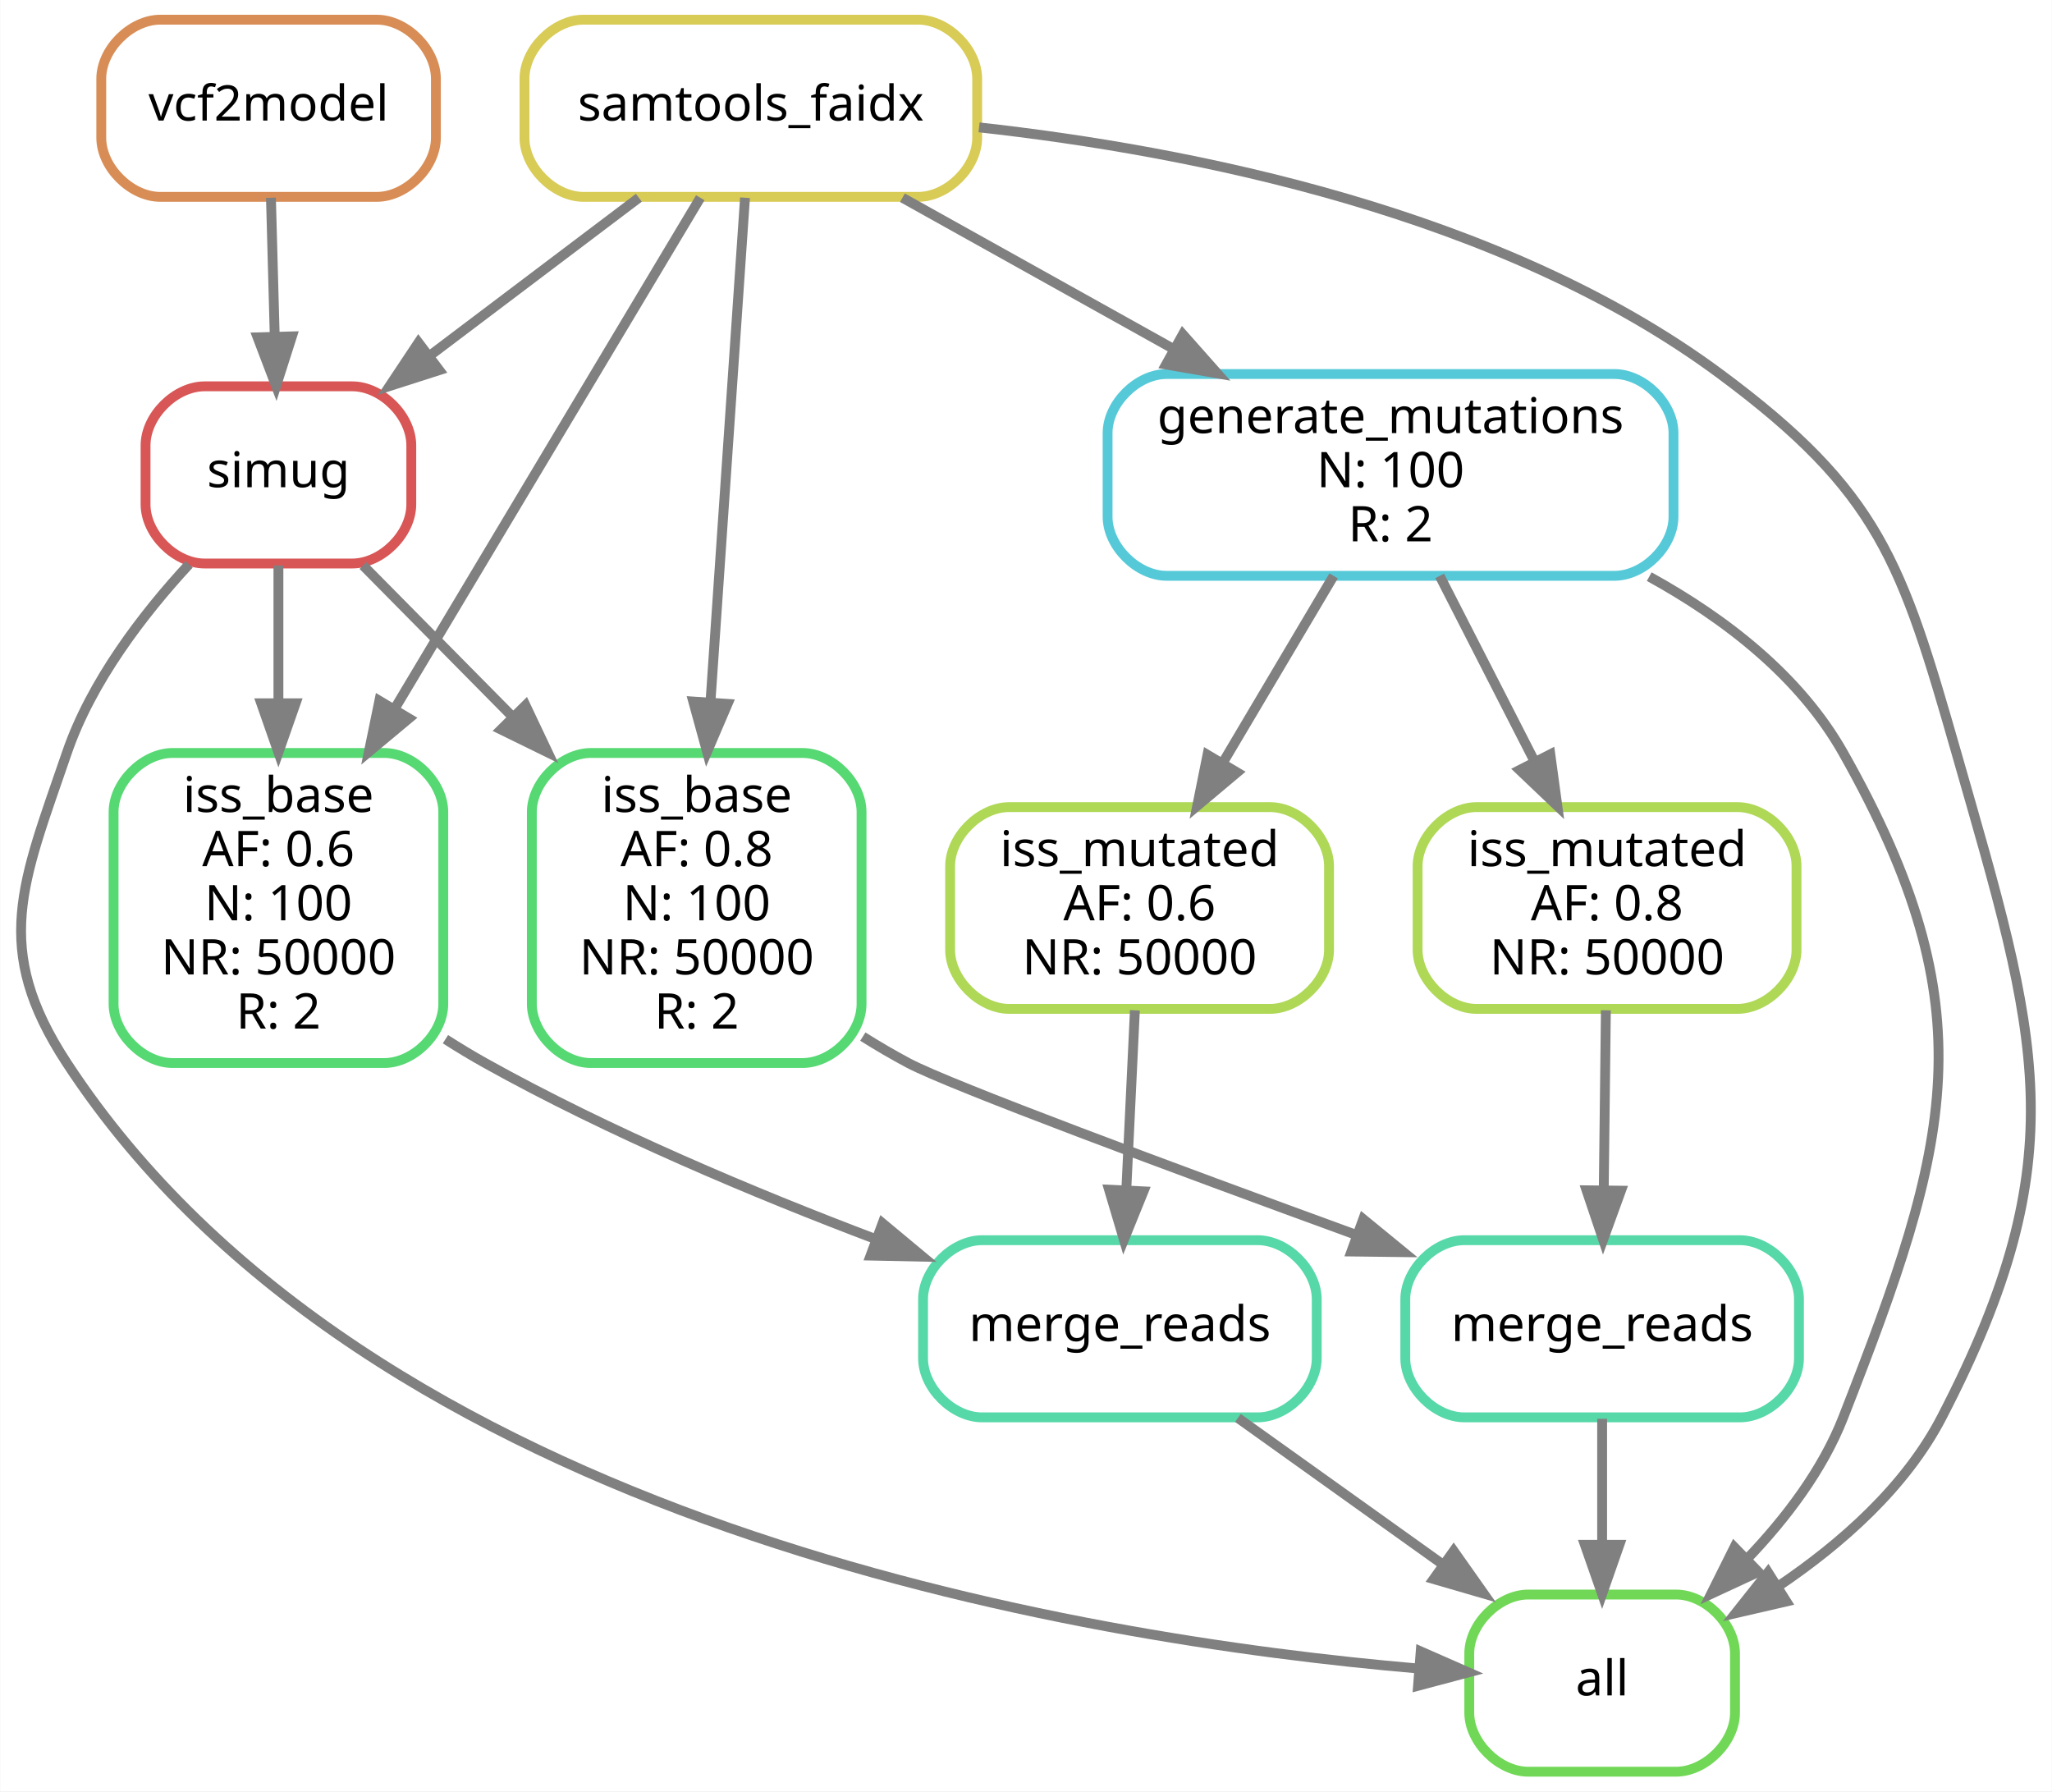
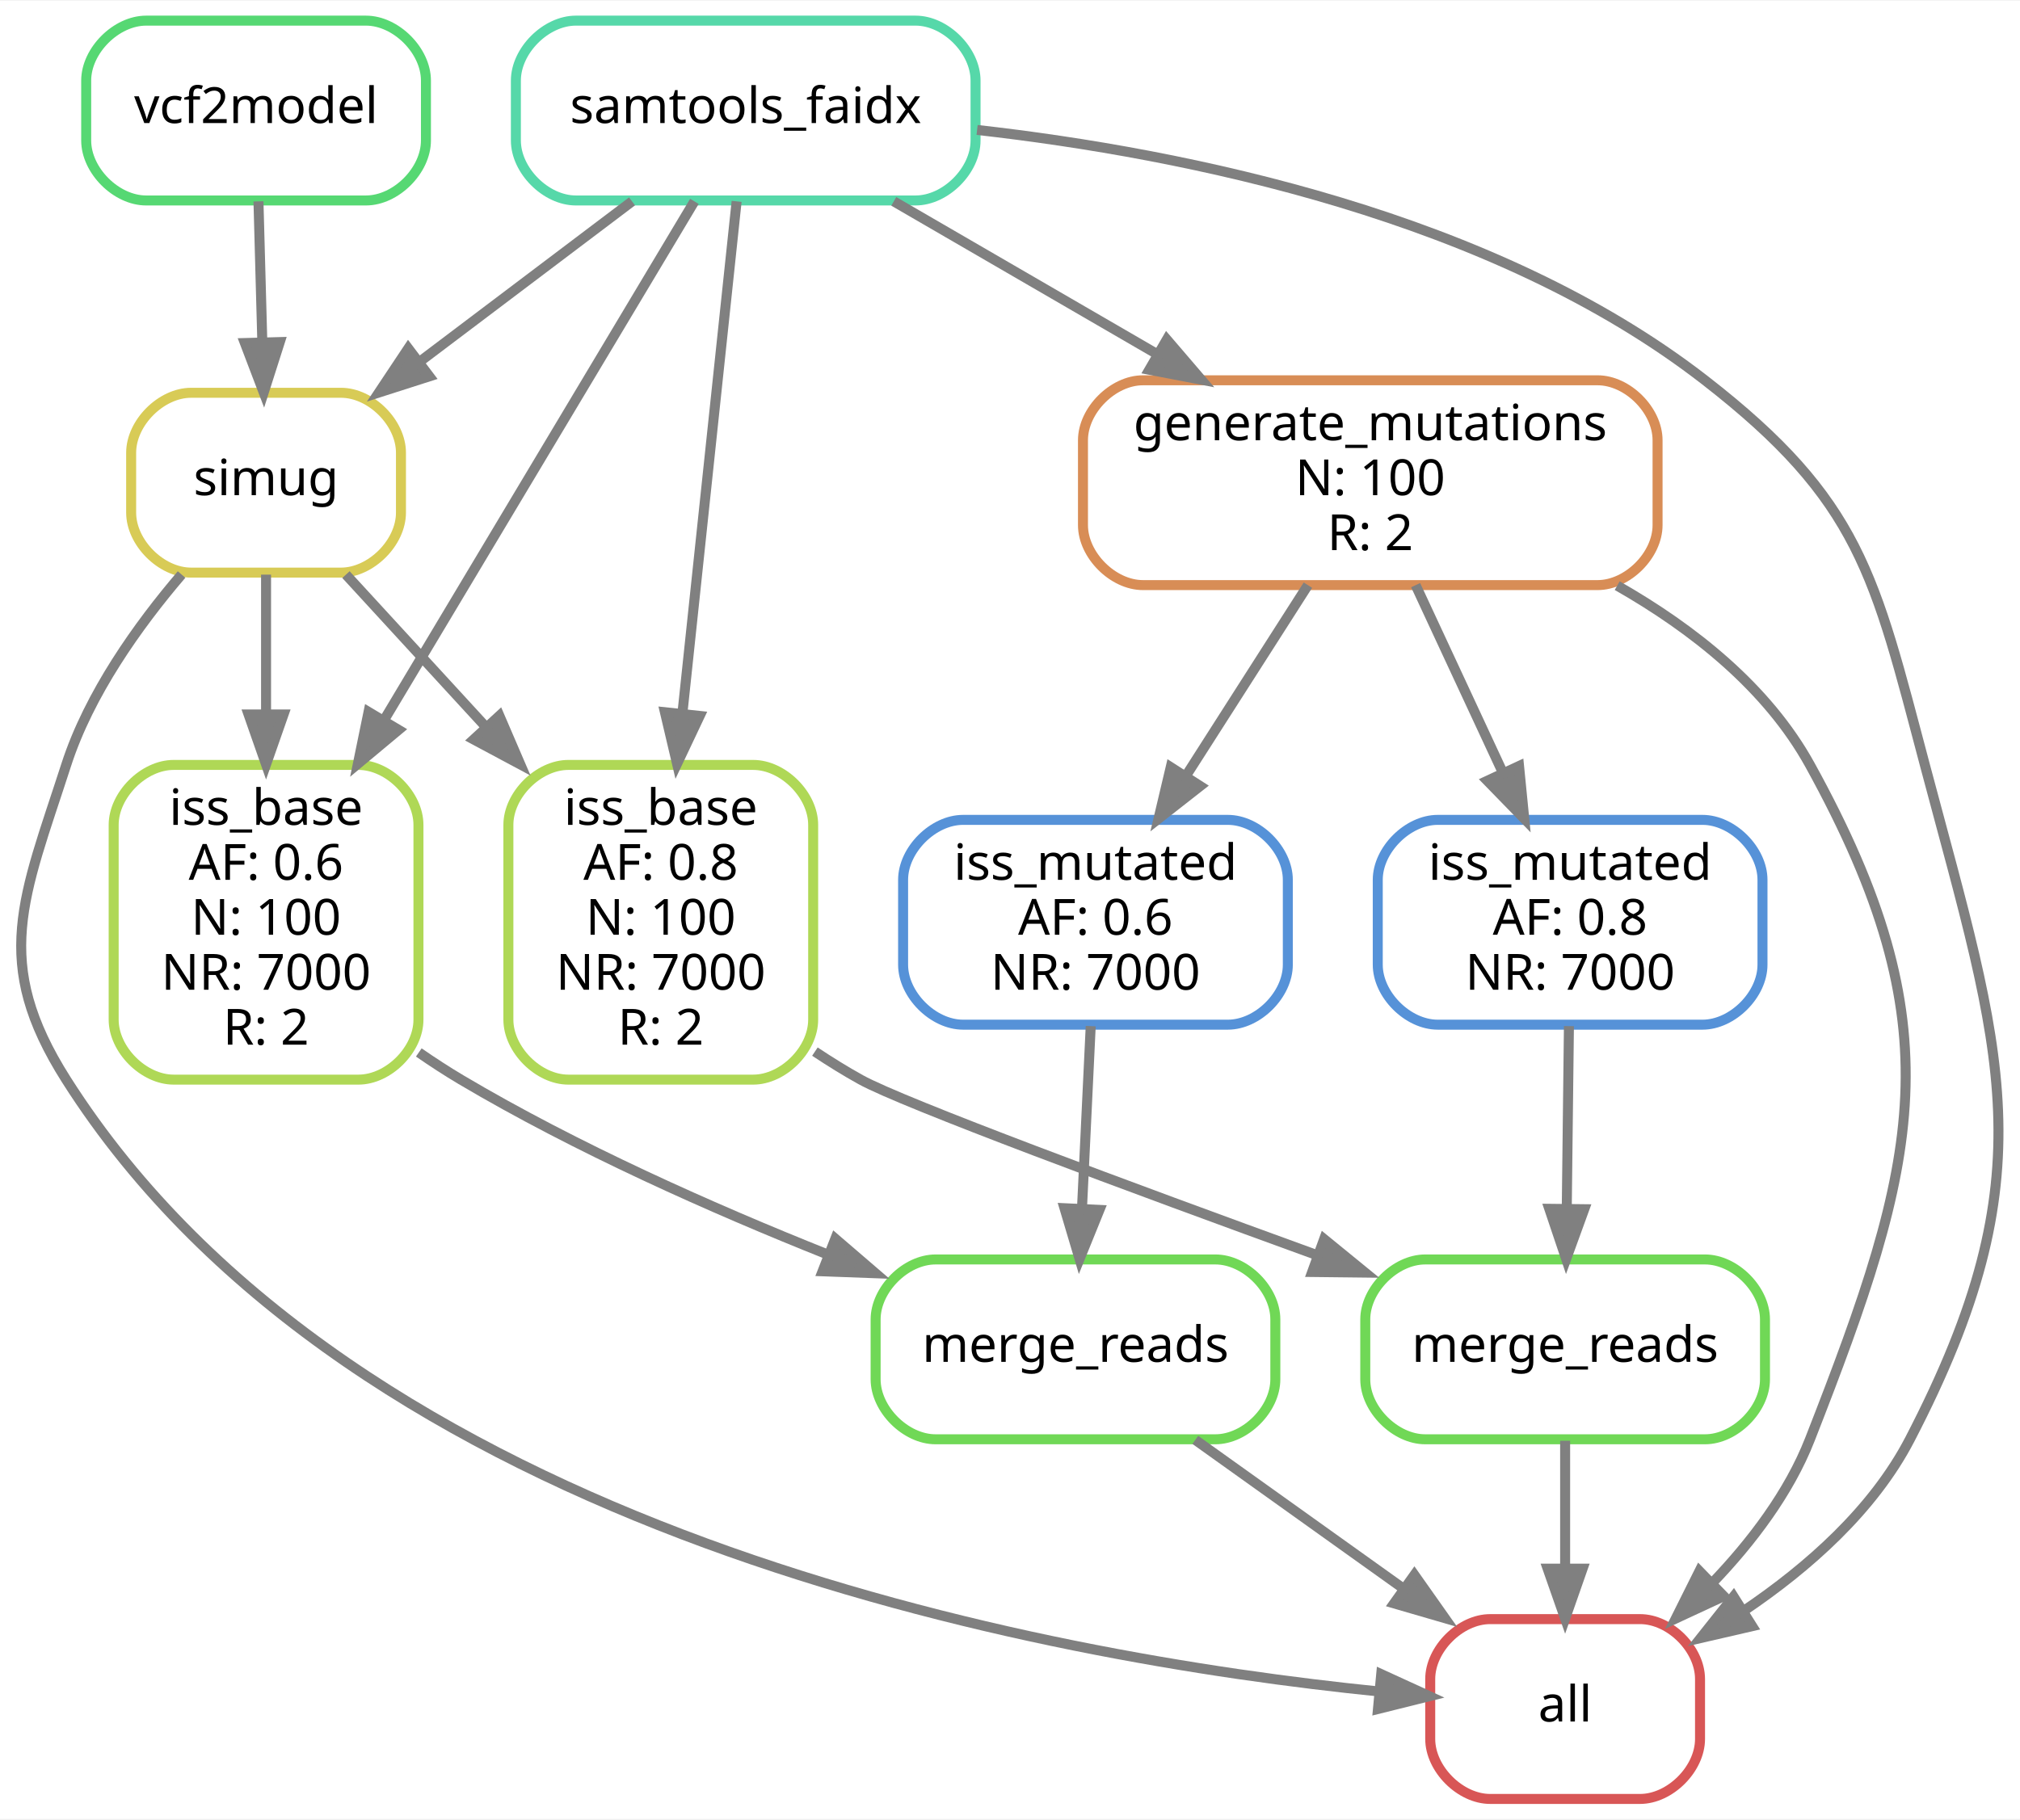
- <svg xmlns="http://www.w3.org/2000/svg" width="417pt" height="364pt" viewBox="0.00 0.00 416.92 364.00">
+ <svg xmlns="http://www.w3.org/2000/svg" width="404pt" height="364pt" viewBox="0.00 0.00 404.29 364.00">
  <g id="graph0" class="graph" transform="scale(1 1) rotate(0) translate(4 360)">
-     <polygon fill="white" stroke="transparent" points="-4,4 -4,-360 412.92,-360 412.92,4 -4,4" />
+     <polygon fill="white" stroke="transparent" points="-4,4 -4,-360 400.29,-360 400.29,4 -4,4" />
    <g id="node1" class="node">
-       <path fill="none" stroke="#70d856" stroke-width="2" d="M336.54,-36C336.54,-36 306.54,-36 306.54,-36 300.54,-36 294.54,-30 294.54,-24 294.54,-24 294.54,-12 294.54,-12 294.54,-6 300.54,0 306.54,0 306.54,0 336.54,0 336.54,0 342.54,0 348.54,-6 348.54,-12 348.54,-12 348.54,-24 348.54,-24 348.54,-30 342.54,-36 336.54,-36" />
-       <text text-anchor="middle" x="321.54" y="-15.5" font-family="sans" font-size="10.00">all</text>
+       <path fill="none" stroke="#d85656" stroke-width="2" d="M324.25,-36C324.25,-36 294.25,-36 294.25,-36 288.25,-36 282.25,-30 282.25,-24 282.25,-24 282.25,-12 282.25,-12 282.25,-6 288.25,0 294.25,0 294.25,0 324.25,0 324.25,0 330.25,0 336.25,-6 336.25,-12 336.25,-12 336.25,-24 336.25,-24 336.25,-30 330.25,-36 324.25,-36" />
+       <text text-anchor="middle" x="309.25" y="-15.5" font-family="sans" font-size="10.00">all</text>
    </g>
    <g id="node2" class="node">
-       <path fill="none" stroke="#d8cb56" stroke-width="2" d="M182.54,-356C182.54,-356 114.54,-356 114.54,-356 108.54,-356 102.54,-350 102.54,-344 102.54,-344 102.54,-332 102.54,-332 102.54,-326 108.54,-320 114.54,-320 114.54,-320 182.54,-320 182.54,-320 188.54,-320 194.54,-326 194.54,-332 194.54,-332 194.54,-344 194.54,-344 194.54,-350 188.54,-356 182.54,-356" />
-       <text text-anchor="middle" x="148.54" y="-335.5" font-family="sans" font-size="10.00">samtools_faidx</text>
+       <path fill="none" stroke="#56d8a9" stroke-width="2" d="M179.25,-356C179.25,-356 111.25,-356 111.25,-356 105.25,-356 99.25,-350 99.25,-344 99.25,-344 99.25,-332 99.25,-332 99.25,-326 105.25,-320 111.25,-320 111.25,-320 179.25,-320 179.25,-320 185.25,-320 191.25,-326 191.25,-332 191.25,-332 191.25,-344 191.25,-344 191.25,-350 185.25,-356 179.25,-356" />
+       <text text-anchor="middle" x="145.25" y="-335.5" font-family="sans" font-size="10.00">samtools_faidx</text>
    </g>
    <g id="edge1" class="edge">
-       <path fill="none" stroke="grey" stroke-width="2" d="M194.92,-334.12C237.72,-329.39 301.16,-316.91 345.54,-284 377.93,-259.98 382.45,-245.77 393.54,-207 410.05,-149.3 418.19,-125.27 390.54,-72 383.19,-57.84 370.16,-46.34 357.39,-37.72" />
-       <polygon fill="grey" stroke="grey" stroke-width="2" points="358.98,-34.59 348.66,-32.21 355.25,-40.51 358.98,-34.59" />
+       <path fill="none" stroke="grey" stroke-width="2" d="M191.56,-334.12C233.47,-329.38 294.93,-316.88 337.25,-284 368.38,-259.82 371.14,-245.1 381.25,-207 396.66,-149 405.9,-125.27 378.25,-72 370.9,-57.84 357.87,-46.34 345.1,-37.72" />
+       <polygon fill="grey" stroke="grey" stroke-width="2" points="346.69,-34.59 336.37,-32.21 342.96,-40.51 346.69,-34.59" />
    </g>
    <g id="node3" class="node">
-       <path fill="none" stroke="#d85656" stroke-width="2" d="M67.54,-281.5C67.54,-281.5 37.54,-281.5 37.54,-281.5 31.54,-281.5 25.54,-275.5 25.54,-269.5 25.54,-269.5 25.54,-257.5 25.54,-257.5 25.54,-251.5 31.54,-245.5 37.54,-245.5 37.54,-245.5 67.54,-245.5 67.54,-245.5 73.54,-245.5 79.54,-251.5 79.54,-257.5 79.54,-257.5 79.54,-269.5 79.54,-269.5 79.54,-275.5 73.54,-281.5 67.54,-281.5" />
-       <text text-anchor="middle" x="52.54" y="-261" font-family="sans" font-size="10.00">simug</text>
+       <path fill="none" stroke="#d8cb56" stroke-width="2" d="M64.25,-281.5C64.25,-281.5 34.25,-281.5 34.25,-281.5 28.25,-281.5 22.25,-275.5 22.25,-269.5 22.25,-269.5 22.25,-257.5 22.25,-257.5 22.25,-251.5 28.25,-245.5 34.25,-245.5 34.25,-245.5 64.25,-245.5 64.25,-245.5 70.25,-245.5 76.25,-251.5 76.25,-257.5 76.25,-257.5 76.25,-269.5 76.25,-269.5 76.25,-275.5 70.25,-281.5 64.25,-281.5" />
+       <text text-anchor="middle" x="49.25" y="-261" font-family="sans" font-size="10.00">simug</text>
    </g>
    <g id="edge6" class="edge">
-       <path fill="none" stroke="grey" stroke-width="2" d="M125.79,-319.82C113.12,-310.25 97.16,-298.2 83.38,-287.79" />
-       <polygon fill="grey" stroke="grey" stroke-width="2" points="85.22,-284.79 75.13,-281.56 81,-290.38 85.22,-284.79" />
+       <path fill="none" stroke="grey" stroke-width="2" d="M122.5,-319.82C109.83,-310.25 93.87,-298.2 80.09,-287.79" />
+       <polygon fill="grey" stroke="grey" stroke-width="2" points="81.93,-284.79 71.84,-281.56 77.71,-290.38 81.93,-284.79" />
    </g>
    <g id="node4" class="node">
-       <path fill="none" stroke="#56c9d8" stroke-width="2" d="M324.04,-284C324.04,-284 233.04,-284 233.04,-284 227.04,-284 221.04,-278 221.04,-272 221.04,-272 221.04,-255 221.04,-255 221.04,-249 227.04,-243 233.04,-243 233.04,-243 324.04,-243 324.04,-243 330.04,-243 336.04,-249 336.04,-255 336.04,-255 336.04,-272 336.04,-272 336.04,-278 330.04,-284 324.04,-284" />
-       <text text-anchor="middle" x="278.54" y="-272" font-family="sans" font-size="10.00">generate_mutations</text>
-       <text text-anchor="middle" x="278.54" y="-261" font-family="sans" font-size="10.00">N: 100</text>
-       <text text-anchor="middle" x="278.54" y="-250" font-family="sans" font-size="10.00">R: 2</text>
+       <path fill="none" stroke="#d88d56" stroke-width="2" d="M315.75,-284C315.75,-284 224.75,-284 224.75,-284 218.75,-284 212.75,-278 212.75,-272 212.75,-272 212.75,-255 212.75,-255 212.75,-249 218.75,-243 224.75,-243 224.75,-243 315.75,-243 315.75,-243 321.75,-243 327.75,-249 327.75,-255 327.75,-255 327.75,-272 327.75,-272 327.75,-278 321.75,-284 315.75,-284" />
+       <text text-anchor="middle" x="270.25" y="-272" font-family="sans" font-size="10.00">generate_mutations</text>
+       <text text-anchor="middle" x="270.25" y="-261" font-family="sans" font-size="10.00">N: 100</text>
+       <text text-anchor="middle" x="270.25" y="-250" font-family="sans" font-size="10.00">R: 2</text>
    </g>
    <g id="edge8" class="edge">
-       <path fill="none" stroke="grey" stroke-width="2" d="M179.35,-319.82C195.72,-310.69 216.13,-299.31 234.18,-289.24" />
-       <polygon fill="grey" stroke="grey" stroke-width="2" points="236.33,-292.05 243.36,-284.12 232.92,-285.93 236.33,-292.05" />
+       <path fill="none" stroke="grey" stroke-width="2" d="M174.88,-319.82C190.61,-310.69 210.24,-299.31 227.59,-289.24" />
+       <polygon fill="grey" stroke="grey" stroke-width="2" points="229.53,-292.16 236.42,-284.12 226.02,-286.11 229.53,-292.16" />
    </g>
    <g id="node8" class="node">
-       <path fill="none" stroke="#56d873" stroke-width="2" d="M74.04,-207C74.04,-207 31.04,-207 31.04,-207 25.04,-207 19.04,-201 19.04,-195 19.04,-195 19.04,-156 19.04,-156 19.04,-150 25.04,-144 31.04,-144 31.04,-144 74.04,-144 74.04,-144 80.04,-144 86.04,-150 86.04,-156 86.04,-156 86.04,-195 86.04,-195 86.04,-201 80.04,-207 74.04,-207" />
-       <text text-anchor="middle" x="52.54" y="-195" font-family="sans" font-size="10.00">iss_base</text>
-       <text text-anchor="middle" x="52.54" y="-184" font-family="sans" font-size="10.00">AF: 0.6</text>
-       <text text-anchor="middle" x="52.54" y="-173" font-family="sans" font-size="10.00">N: 100</text>
-       <text text-anchor="middle" x="52.54" y="-162" font-family="sans" font-size="10.00">NR: 50000</text>
-       <text text-anchor="middle" x="52.54" y="-151" font-family="sans" font-size="10.00">R: 2</text>
+       <path fill="none" stroke="#afd856" stroke-width="2" d="M67.75,-207C67.75,-207 30.75,-207 30.75,-207 24.75,-207 18.75,-201 18.75,-195 18.75,-195 18.75,-156 18.75,-156 18.75,-150 24.75,-144 30.75,-144 30.75,-144 67.75,-144 67.75,-144 73.75,-144 79.75,-150 79.75,-156 79.75,-156 79.75,-195 79.75,-195 79.75,-201 73.75,-207 67.75,-207" />
+       <text text-anchor="middle" x="49.25" y="-195" font-family="sans" font-size="10.00">iss_base</text>
+       <text text-anchor="middle" x="49.25" y="-184" font-family="sans" font-size="10.00">AF: 0.6</text>
+       <text text-anchor="middle" x="49.25" y="-173" font-family="sans" font-size="10.00">N: 100</text>
+       <text text-anchor="middle" x="49.25" y="-162" font-family="sans" font-size="10.00">NR: 7000</text>
+       <text text-anchor="middle" x="49.25" y="-151" font-family="sans" font-size="10.00">R: 2</text>
    </g>
    <g id="edge13" class="edge">
-       <path fill="none" stroke="grey" stroke-width="2" d="M138.27,-319.82C123.53,-295.18 95.96,-249.09 76.06,-215.82" />
-       <polygon fill="grey" stroke="grey" stroke-width="2" points="79.06,-214.02 70.92,-207.23 73.05,-217.61 79.06,-214.02" />
+       <path fill="none" stroke="grey" stroke-width="2" d="M134.98,-319.82C120.24,-295.18 92.67,-249.09 72.77,-215.82" />
+       <polygon fill="grey" stroke="grey" stroke-width="2" points="75.77,-214.02 67.63,-207.23 69.76,-217.61 75.77,-214.02" />
    </g>
    <g id="node10" class="node">
-       <path fill="none" stroke="#56d873" stroke-width="2" d="M159.04,-207C159.04,-207 116.04,-207 116.04,-207 110.04,-207 104.04,-201 104.04,-195 104.04,-195 104.04,-156 104.04,-156 104.04,-150 110.04,-144 116.04,-144 116.04,-144 159.04,-144 159.04,-144 165.04,-144 171.04,-150 171.04,-156 171.04,-156 171.04,-195 171.04,-195 171.04,-201 165.04,-207 159.04,-207" />
-       <text text-anchor="middle" x="137.54" y="-195" font-family="sans" font-size="10.00">iss_base</text>
-       <text text-anchor="middle" x="137.54" y="-184" font-family="sans" font-size="10.00">AF: 0.8</text>
-       <text text-anchor="middle" x="137.54" y="-173" font-family="sans" font-size="10.00">N: 100</text>
-       <text text-anchor="middle" x="137.54" y="-162" font-family="sans" font-size="10.00">NR: 50000</text>
-       <text text-anchor="middle" x="137.54" y="-151" font-family="sans" font-size="10.00">R: 2</text>
+       <path fill="none" stroke="#afd856" stroke-width="2" d="M146.75,-207C146.75,-207 109.75,-207 109.75,-207 103.75,-207 97.75,-201 97.75,-195 97.75,-195 97.75,-156 97.75,-156 97.75,-150 103.75,-144 109.75,-144 109.75,-144 146.75,-144 146.75,-144 152.75,-144 158.75,-150 158.75,-156 158.75,-156 158.75,-195 158.75,-195 158.75,-201 152.75,-207 146.75,-207" />
+       <text text-anchor="middle" x="128.25" y="-195" font-family="sans" font-size="10.00">iss_base</text>
+       <text text-anchor="middle" x="128.25" y="-184" font-family="sans" font-size="10.00">AF: 0.8</text>
+       <text text-anchor="middle" x="128.25" y="-173" font-family="sans" font-size="10.00">N: 100</text>
+       <text text-anchor="middle" x="128.25" y="-162" font-family="sans" font-size="10.00">NR: 7000</text>
+       <text text-anchor="middle" x="128.25" y="-151" font-family="sans" font-size="10.00">R: 2</text>
    </g>
    <g id="edge16" class="edge">
-       <path fill="none" stroke="grey" stroke-width="2" d="M147.36,-319.82C145.7,-295.6 142.62,-250.65 140.35,-217.53" />
-       <polygon fill="grey" stroke="grey" stroke-width="2" points="143.82,-216.97 139.65,-207.23 136.84,-217.45 143.82,-216.97" />
+       <path fill="none" stroke="grey" stroke-width="2" d="M143.43,-319.82C140.87,-295.6 136.11,-250.65 132.6,-217.53" />
+       <polygon fill="grey" stroke="grey" stroke-width="2" points="136.04,-216.81 131.51,-207.23 129.08,-217.55 136.04,-216.81" />
    </g>
    <g id="edge2" class="edge">
-       <path fill="none" stroke="grey" stroke-width="2" d="M34.38,-245.34C25.01,-235.2 14.51,-221.53 9.54,-207 0.48,-180.51 -5.8,-167.43 9.54,-144 70.83,-50.39 215.34,-26.88 284.02,-20.98" />
-       <polygon fill="grey" stroke="grey" stroke-width="2" points="284.67,-24.44 294.37,-20.18 284.13,-17.46 284.67,-24.44" />
+       <path fill="none" stroke="grey" stroke-width="2" d="M32.34,-245.12C23.61,-234.91 13.85,-221.24 9.25,-207 0.65,-180.35 -5.75,-167.64 9.25,-144 66.93,-53.11 205.27,-28.26 272,-21.51" />
+       <polygon fill="grey" stroke="grey" stroke-width="2" points="272.44,-24.98 282.07,-20.57 271.79,-18.01 272.44,-24.98" />
    </g>
    <g id="edge14" class="edge">
-       <path fill="none" stroke="grey" stroke-width="2" d="M52.54,-245.1C52.54,-237.01 52.54,-227.02 52.54,-217.2" />
-       <polygon fill="grey" stroke="grey" stroke-width="2" points="56.04,-217.1 52.54,-207.1 49.04,-217.1 56.04,-217.1" />
+       <path fill="none" stroke="grey" stroke-width="2" d="M49.25,-245.1C49.25,-237.01 49.25,-227.02 49.25,-217.2" />
+       <polygon fill="grey" stroke="grey" stroke-width="2" points="52.75,-217.1 49.25,-207.1 45.75,-217.1 52.75,-217.1" />
    </g>
    <g id="edge17" class="edge">
-       <path fill="none" stroke="grey" stroke-width="2" d="M69.74,-245.1C78.49,-236.24 89.49,-225.11 100.07,-214.41" />
-       <polygon fill="grey" stroke="grey" stroke-width="2" points="102.75,-216.68 107.29,-207.1 97.77,-211.76 102.75,-216.68" />
+       <path fill="none" stroke="grey" stroke-width="2" d="M65.24,-245.1C73.29,-236.33 83.4,-225.33 93.14,-214.72" />
+       <polygon fill="grey" stroke="grey" stroke-width="2" points="95.95,-216.84 100.14,-207.1 90.8,-212.1 95.95,-216.84" />
    </g>
    <g id="edge3" class="edge">
-       <path fill="none" stroke="grey" stroke-width="2" d="M331.11,-242.83C346.6,-234.3 361.74,-222.59 370.54,-207 400.04,-154.75 392.41,-127.87 370.54,-72 366.35,-61.28 358.85,-51.43 350.96,-43.2" />
-       <polygon fill="grey" stroke="grey" stroke-width="2" points="353.3,-40.59 343.69,-36.13 348.42,-45.61 353.3,-40.59" />
+       <path fill="none" stroke="grey" stroke-width="2" d="M319.67,-242.89C334.8,-234.27 349.7,-222.5 358.25,-207 387.23,-154.46 380.12,-127.87 358.25,-72 354.06,-61.28 346.56,-51.43 338.67,-43.2" />
+       <polygon fill="grey" stroke="grey" stroke-width="2" points="341.01,-40.59 331.4,-36.13 336.13,-45.61 341.01,-40.59" />
    </g>
    <g id="node9" class="node">
-       <path fill="none" stroke="#afd856" stroke-width="2" d="M254.04,-196C254.04,-196 201.04,-196 201.04,-196 195.04,-196 189.04,-190 189.04,-184 189.04,-184 189.04,-167 189.04,-167 189.04,-161 195.04,-155 201.04,-155 201.04,-155 254.04,-155 254.04,-155 260.04,-155 266.04,-161 266.04,-167 266.04,-167 266.04,-184 266.04,-184 266.04,-190 260.04,-196 254.04,-196" />
-       <text text-anchor="middle" x="227.54" y="-184" font-family="sans" font-size="10.00">iss_mutated</text>
-       <text text-anchor="middle" x="227.54" y="-173" font-family="sans" font-size="10.00">AF: 0.6</text>
-       <text text-anchor="middle" x="227.54" y="-162" font-family="sans" font-size="10.00">NR: 50000</text>
+       <path fill="none" stroke="#5692d8" stroke-width="2" d="M241.75,-196C241.75,-196 188.75,-196 188.75,-196 182.75,-196 176.75,-190 176.75,-184 176.75,-184 176.75,-167 176.75,-167 176.75,-161 182.75,-155 188.75,-155 188.75,-155 241.75,-155 241.75,-155 247.75,-155 253.75,-161 253.75,-167 253.75,-167 253.75,-184 253.75,-184 253.75,-190 247.75,-196 241.75,-196" />
+       <text text-anchor="middle" x="215.25" y="-184" font-family="sans" font-size="10.00">iss_mutated</text>
+       <text text-anchor="middle" x="215.25" y="-173" font-family="sans" font-size="10.00">AF: 0.6</text>
+       <text text-anchor="middle" x="215.25" y="-162" font-family="sans" font-size="10.00">NR: 7000</text>
    </g>
    <g id="edge15" class="edge">
-       <path fill="none" stroke="grey" stroke-width="2" d="M266.97,-242.99C260.3,-231.74 251.8,-217.4 244.4,-204.92" />
-       <polygon fill="grey" stroke="grey" stroke-width="2" points="247.36,-203.05 239.25,-196.24 241.34,-206.62 247.36,-203.05" />
+       <path fill="none" stroke="grey" stroke-width="2" d="M257.77,-242.99C250.58,-231.74 241.41,-217.4 233.43,-204.92" />
+       <polygon fill="grey" stroke="grey" stroke-width="2" points="236.21,-202.77 227.87,-196.24 230.31,-206.55 236.21,-202.77" />
    </g>
    <g id="node11" class="node">
-       <path fill="none" stroke="#afd856" stroke-width="2" d="M349.04,-196C349.04,-196 296.04,-196 296.04,-196 290.04,-196 284.04,-190 284.04,-184 284.04,-184 284.04,-167 284.04,-167 284.04,-161 290.04,-155 296.04,-155 296.04,-155 349.04,-155 349.04,-155 355.04,-155 361.04,-161 361.04,-167 361.04,-167 361.04,-184 361.04,-184 361.04,-190 355.04,-196 349.04,-196" />
-       <text text-anchor="middle" x="322.54" y="-184" font-family="sans" font-size="10.00">iss_mutated</text>
-       <text text-anchor="middle" x="322.54" y="-173" font-family="sans" font-size="10.00">AF: 0.8</text>
-       <text text-anchor="middle" x="322.54" y="-162" font-family="sans" font-size="10.00">NR: 50000</text>
+       <path fill="none" stroke="#5692d8" stroke-width="2" d="M336.75,-196C336.75,-196 283.75,-196 283.75,-196 277.75,-196 271.75,-190 271.75,-184 271.75,-184 271.75,-167 271.75,-167 271.75,-161 277.75,-155 283.75,-155 283.75,-155 336.75,-155 336.75,-155 342.75,-155 348.75,-161 348.75,-167 348.75,-167 348.75,-184 348.75,-184 348.75,-190 342.75,-196 336.75,-196" />
+       <text text-anchor="middle" x="310.25" y="-184" font-family="sans" font-size="10.00">iss_mutated</text>
+       <text text-anchor="middle" x="310.25" y="-173" font-family="sans" font-size="10.00">AF: 0.8</text>
+       <text text-anchor="middle" x="310.25" y="-162" font-family="sans" font-size="10.00">NR: 7000</text>
    </g>
    <g id="edge18" class="edge">
-       <path fill="none" stroke="grey" stroke-width="2" d="M288.53,-242.99C294.22,-231.85 301.47,-217.68 307.81,-205.29" />
-       <polygon fill="grey" stroke="grey" stroke-width="2" points="311.01,-206.73 312.44,-196.24 304.77,-203.54 311.01,-206.73" />
+       <path fill="none" stroke="grey" stroke-width="2" d="M279.33,-242.99C284.46,-231.96 290.97,-217.96 296.69,-205.65" />
+       <polygon fill="grey" stroke="grey" stroke-width="2" points="300.03,-206.78 301.07,-196.24 293.68,-203.83 300.03,-206.78" />
    </g>
    <g id="node5" class="node">
-       <path fill="none" stroke="#56d8a9" stroke-width="2" d="M251.54,-108C251.54,-108 195.54,-108 195.54,-108 189.54,-108 183.54,-102 183.54,-96 183.54,-96 183.54,-84 183.54,-84 183.54,-78 189.54,-72 195.54,-72 195.54,-72 251.54,-72 251.54,-72 257.54,-72 263.54,-78 263.54,-84 263.54,-84 263.54,-96 263.54,-96 263.54,-102 257.54,-108 251.54,-108" />
-       <text text-anchor="middle" x="223.54" y="-87.5" font-family="sans" font-size="10.00">merge_reads</text>
+       <path fill="none" stroke="#70d856" stroke-width="2" d="M239.25,-108C239.25,-108 183.25,-108 183.25,-108 177.25,-108 171.25,-102 171.25,-96 171.25,-96 171.25,-84 171.25,-84 171.25,-78 177.25,-72 183.25,-72 183.25,-72 239.25,-72 239.25,-72 245.25,-72 251.25,-78 251.25,-84 251.25,-84 251.25,-96 251.25,-96 251.25,-102 245.25,-108 239.25,-108" />
+       <text text-anchor="middle" x="211.25" y="-87.5" font-family="sans" font-size="10.00">merge_reads</text>
    </g>
    <g id="edge4" class="edge">
-       <path fill="none" stroke="grey" stroke-width="2" d="M247.52,-71.88C260.09,-62.89 275.67,-51.76 289.29,-42.03" />
-       <polygon fill="grey" stroke="grey" stroke-width="2" points="291.37,-44.85 297.48,-36.19 287.3,-39.15 291.37,-44.85" />
+       <path fill="none" stroke="grey" stroke-width="2" d="M235.23,-71.88C247.8,-62.89 263.38,-51.76 277,-42.03" />
+       <polygon fill="grey" stroke="grey" stroke-width="2" points="279.08,-44.85 285.19,-36.19 275.01,-39.15 279.08,-44.85" />
    </g>
    <g id="node6" class="node">
-       <path fill="none" stroke="#56d8a9" stroke-width="2" d="M349.54,-108C349.54,-108 293.54,-108 293.54,-108 287.54,-108 281.54,-102 281.54,-96 281.54,-96 281.54,-84 281.54,-84 281.54,-78 287.54,-72 293.54,-72 293.54,-72 349.54,-72 349.54,-72 355.54,-72 361.54,-78 361.54,-84 361.54,-84 361.54,-96 361.54,-96 361.54,-102 355.54,-108 349.54,-108" />
-       <text text-anchor="middle" x="321.54" y="-87.5" font-family="sans" font-size="10.00">merge_reads</text>
+       <path fill="none" stroke="#70d856" stroke-width="2" d="M337.25,-108C337.25,-108 281.25,-108 281.25,-108 275.25,-108 269.25,-102 269.25,-96 269.25,-96 269.25,-84 269.25,-84 269.25,-78 275.25,-72 281.25,-72 281.25,-72 337.25,-72 337.25,-72 343.25,-72 349.25,-78 349.25,-84 349.25,-84 349.25,-96 349.25,-96 349.25,-102 343.25,-108 337.25,-108" />
+       <text text-anchor="middle" x="309.25" y="-87.5" font-family="sans" font-size="10.00">merge_reads</text>
    </g>
    <g id="edge5" class="edge">
-       <path fill="none" stroke="grey" stroke-width="2" d="M321.54,-71.7C321.54,-63.98 321.54,-54.71 321.54,-46.11" />
-       <polygon fill="grey" stroke="grey" stroke-width="2" points="325.04,-46.1 321.54,-36.1 318.04,-46.1 325.04,-46.1" />
+       <path fill="none" stroke="grey" stroke-width="2" d="M309.25,-71.7C309.25,-63.98 309.25,-54.71 309.25,-46.11" />
+       <polygon fill="grey" stroke="grey" stroke-width="2" points="312.75,-46.1 309.25,-36.1 305.75,-46.1 312.75,-46.1" />
    </g>
    <g id="node7" class="node">
-       <path fill="none" stroke="#d88d56" stroke-width="2" d="M72.54,-356C72.54,-356 28.54,-356 28.54,-356 22.54,-356 16.54,-350 16.54,-344 16.54,-344 16.54,-332 16.54,-332 16.54,-326 22.54,-320 28.54,-320 28.54,-320 72.54,-320 72.54,-320 78.54,-320 84.54,-326 84.54,-332 84.54,-332 84.54,-344 84.54,-344 84.54,-350 78.54,-356 72.54,-356" />
-       <text text-anchor="middle" x="50.54" y="-335.5" font-family="sans" font-size="10.00">vcf2model</text>
+       <path fill="none" stroke="#56d873" stroke-width="2" d="M69.25,-356C69.25,-356 25.25,-356 25.25,-356 19.25,-356 13.25,-350 13.25,-344 13.25,-344 13.25,-332 13.25,-332 13.25,-326 19.25,-320 25.25,-320 25.25,-320 69.25,-320 69.25,-320 75.25,-320 81.25,-326 81.25,-332 81.25,-332 81.25,-344 81.25,-344 81.25,-350 75.25,-356 69.25,-356" />
+       <text text-anchor="middle" x="47.25" y="-335.5" font-family="sans" font-size="10.00">vcf2model</text>
    </g>
    <g id="edge7" class="edge">
-       <path fill="none" stroke="grey" stroke-width="2" d="M51.02,-319.82C51.25,-311.42 51.53,-301.12 51.79,-291.69" />
-       <polygon fill="grey" stroke="grey" stroke-width="2" points="55.29,-291.65 52.07,-281.56 48.3,-291.46 55.29,-291.65" />
+       <path fill="none" stroke="grey" stroke-width="2" d="M47.73,-319.82C47.96,-311.42 48.24,-301.12 48.5,-291.69" />
+       <polygon fill="grey" stroke="grey" stroke-width="2" points="52,-291.65 48.78,-281.56 45.01,-291.46 52,-291.65" />
    </g>
    <g id="edge9" class="edge">
-       <path fill="none" stroke="grey" stroke-width="2" d="M86.48,-148.84C89.16,-147.13 91.87,-145.49 94.54,-144 119.74,-129.94 149.44,-117.48 173.98,-108.19" />
-       <polygon fill="grey" stroke="grey" stroke-width="2" points="175.31,-111.43 183.46,-104.65 172.87,-104.87 175.31,-111.43" />
+       <path fill="none" stroke="grey" stroke-width="2" d="M79.82,-149.44C82.61,-147.51 85.44,-145.67 88.25,-144 111.35,-130.3 138.64,-118.17 161.65,-108.99" />
+       <polygon fill="grey" stroke="grey" stroke-width="2" points="163.18,-112.15 171.22,-105.24 160.63,-105.63 163.18,-112.15" />
    </g>
    <g id="edge10" class="edge">
-       <path fill="none" stroke="grey" stroke-width="2" d="M226.59,-154.71C226.07,-143.86 225.42,-130.23 224.85,-118.37" />
-       <polygon fill="grey" stroke="grey" stroke-width="2" points="228.34,-117.92 224.36,-108.1 221.34,-118.26 228.34,-117.92" />
+       <path fill="none" stroke="grey" stroke-width="2" d="M214.3,-154.71C213.78,-143.86 213.13,-130.23 212.56,-118.37" />
+       <polygon fill="grey" stroke="grey" stroke-width="2" points="216.05,-117.92 212.07,-108.1 209.05,-118.26 216.05,-117.92" />
    </g>
    <g id="edge11" class="edge">
-       <path fill="none" stroke="grey" stroke-width="2" d="M171.3,-149.37C174.36,-147.45 177.47,-145.63 180.54,-144 189.05,-139.48 234.47,-122.61 271.49,-109.1" />
-       <polygon fill="grey" stroke="grey" stroke-width="2" points="272.99,-112.28 281.18,-105.57 270.59,-105.7 272.99,-112.28" />
+       <path fill="none" stroke="grey" stroke-width="2" d="M159.1,-149.61C162.12,-147.6 165.2,-145.69 168.25,-144 176.71,-139.32 222.39,-122.38 259.51,-108.89" />
+       <polygon fill="grey" stroke="grey" stroke-width="2" points="261.01,-112.07 269.22,-105.37 258.62,-105.49 261.01,-112.07" />
    </g>
    <g id="edge12" class="edge">
-       <path fill="none" stroke="grey" stroke-width="2" d="M322.3,-154.71C322.17,-143.86 322.01,-130.23 321.87,-118.37" />
-       <polygon fill="grey" stroke="grey" stroke-width="2" points="325.37,-118.06 321.75,-108.1 318.37,-118.14 325.37,-118.06" />
+       <path fill="none" stroke="grey" stroke-width="2" d="M310.01,-154.71C309.88,-143.86 309.72,-130.23 309.58,-118.37" />
+       <polygon fill="grey" stroke="grey" stroke-width="2" points="313.08,-118.06 309.46,-108.1 306.08,-118.14 313.08,-118.06" />
    </g>
  </g>
</svg>
